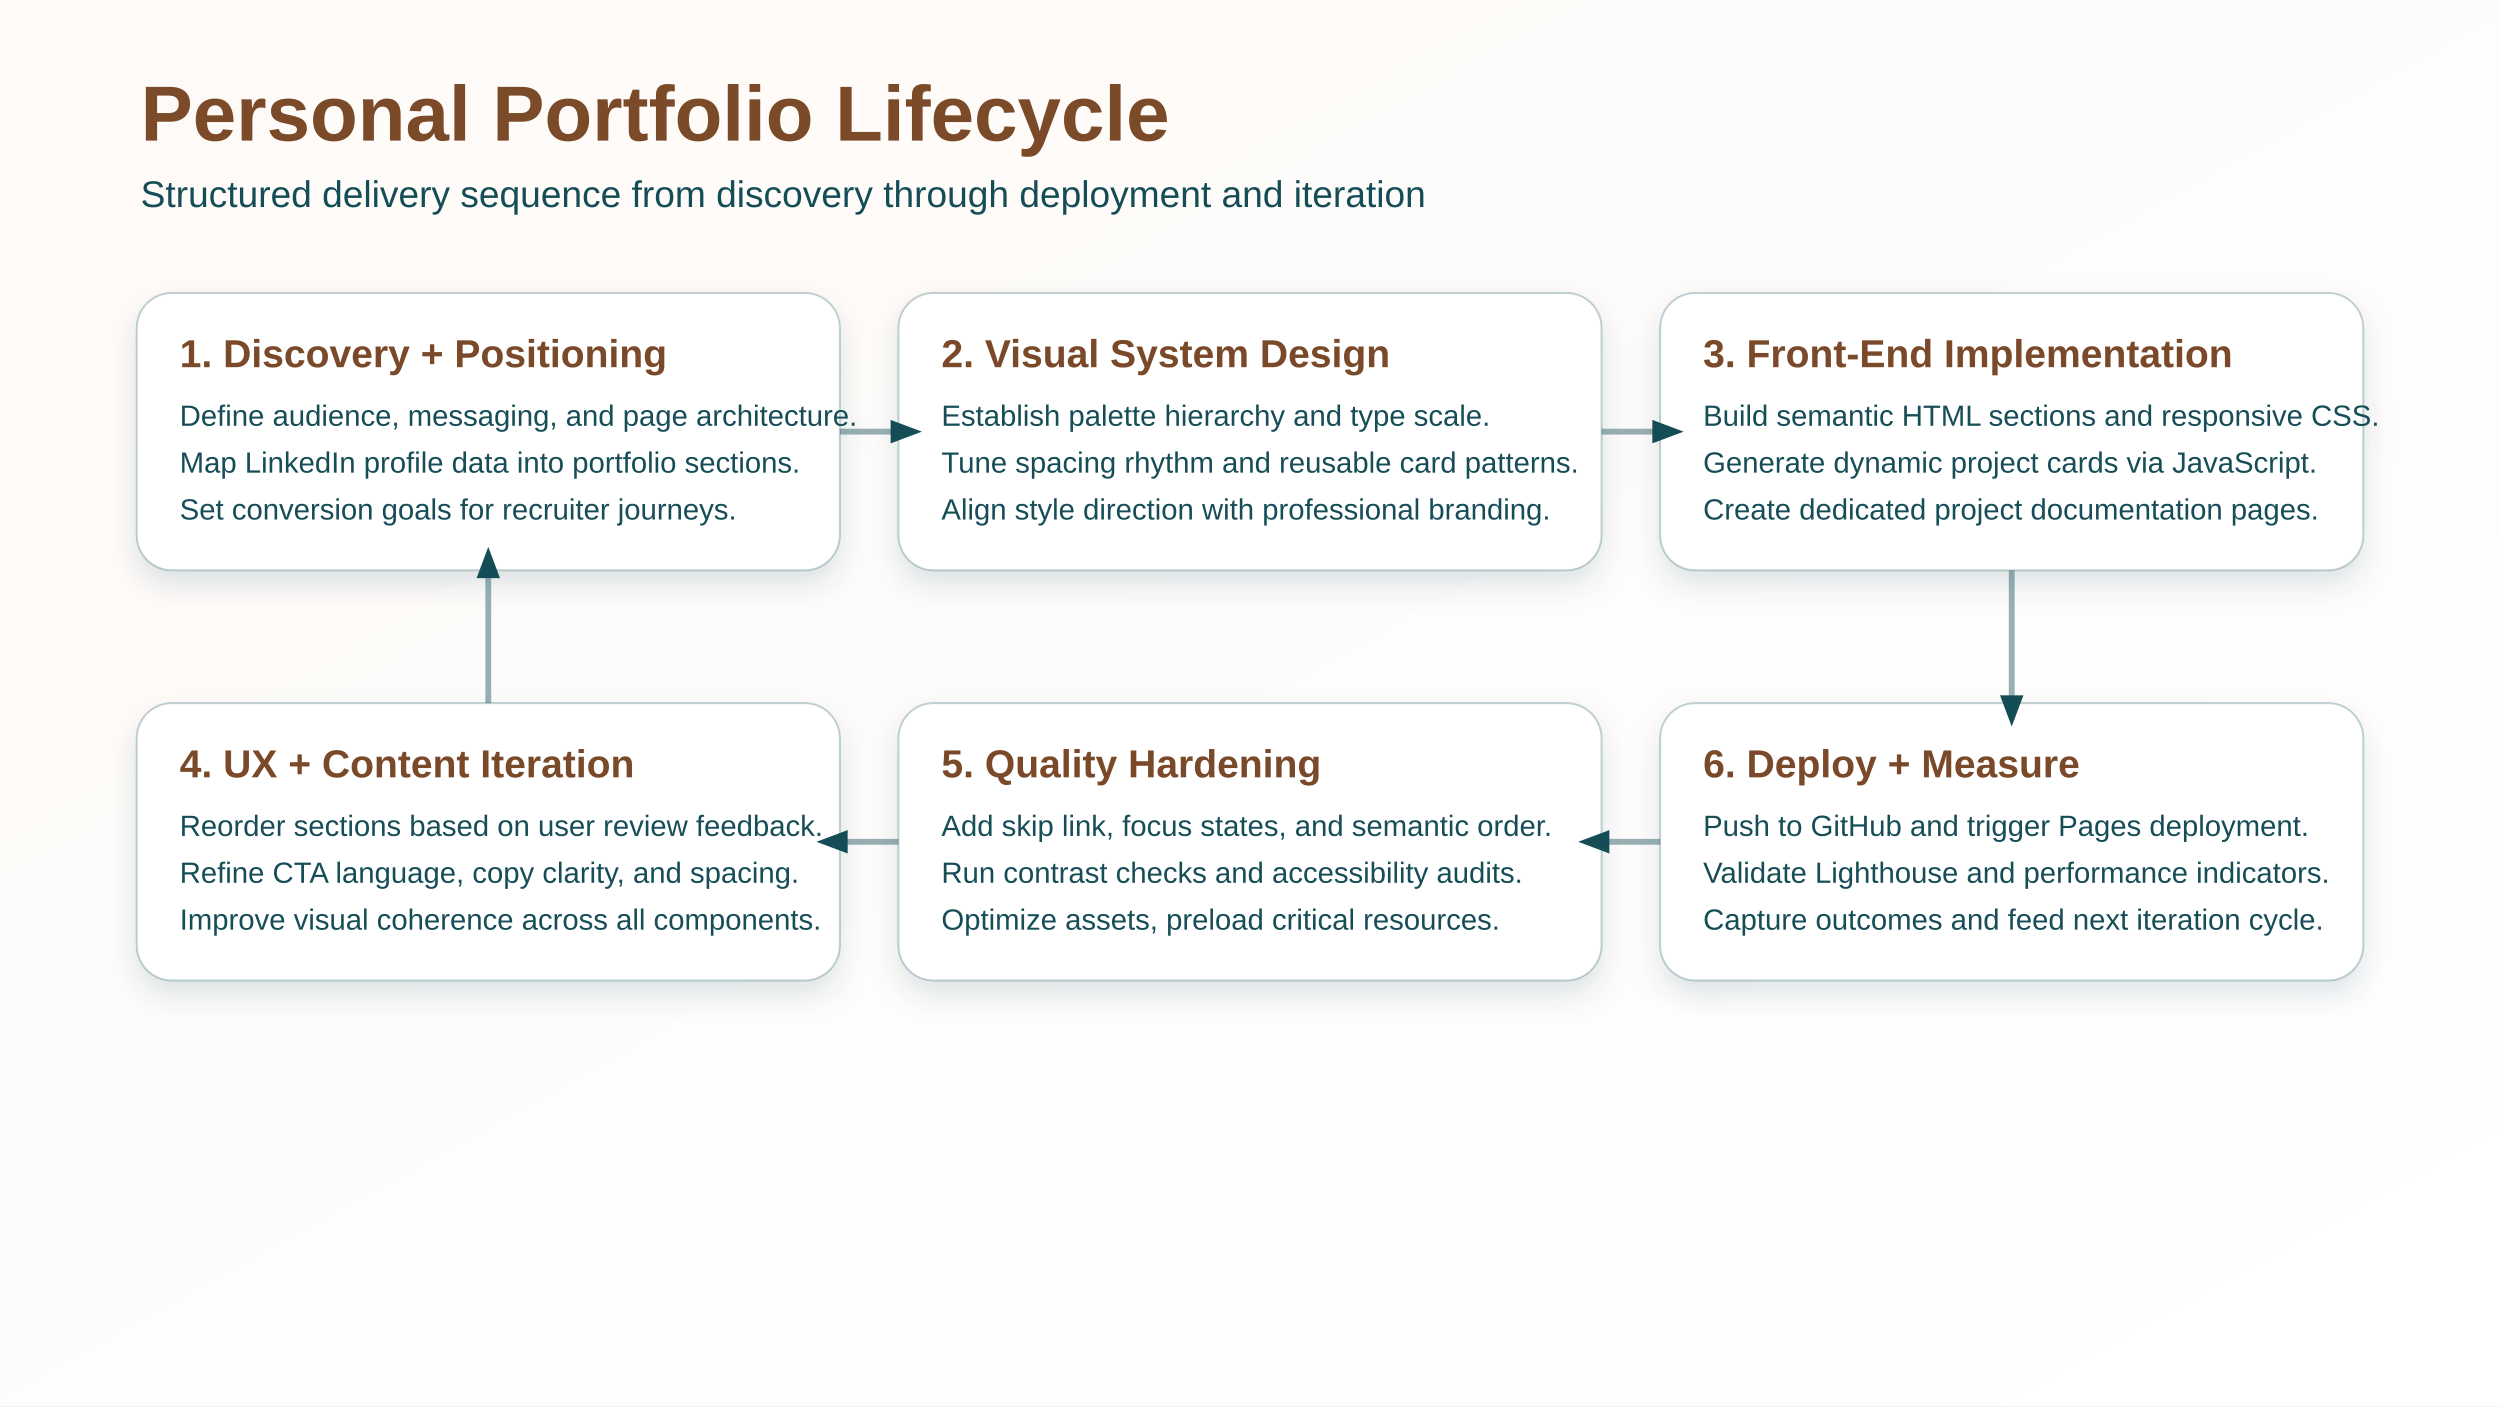
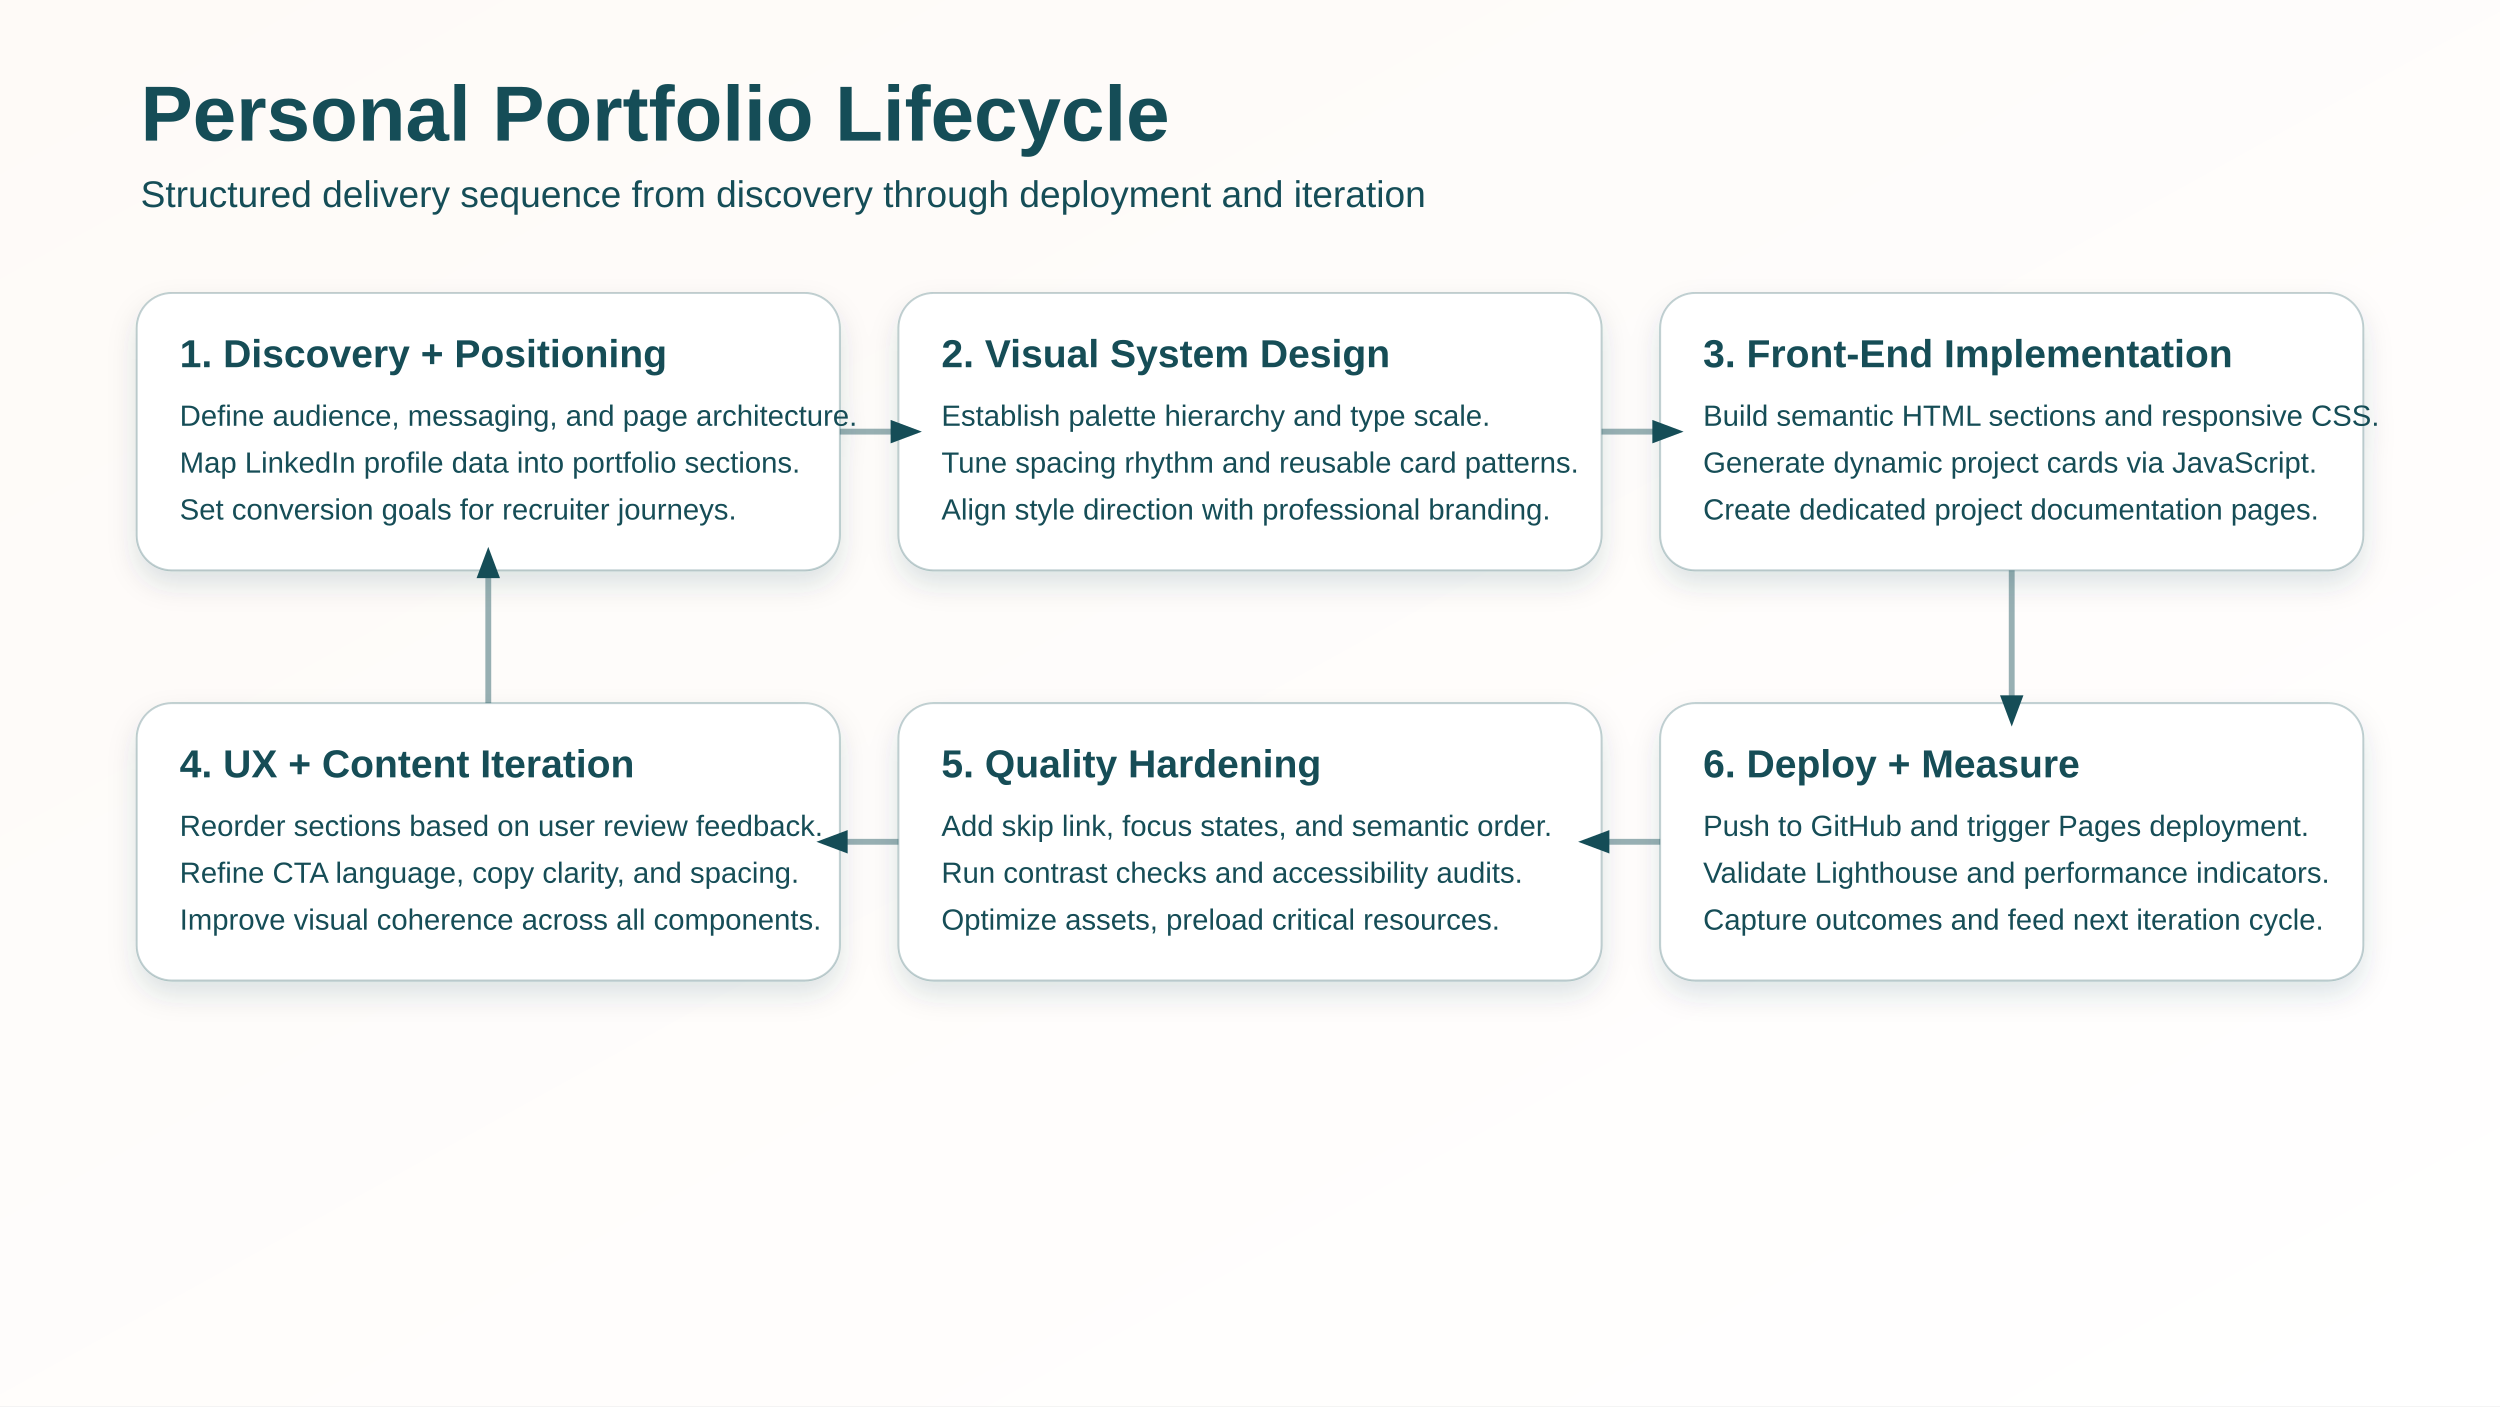
<svg xmlns="http://www.w3.org/2000/svg" width="1280" height="720" viewBox="0 0 1280 720" role="img" aria-labelledby="title desc">
  <defs>
    <linearGradient id="bg" x1="0" y1="0" x2="1" y2="1">
      <stop offset="0%" stop-color="#fefaf7" />
      <stop offset="100%" stop-color="#ffffff" />
    </linearGradient>
    <filter id="shadow" x="-20%" y="-20%" width="140%" height="140%">
      <feDropShadow dx="0" dy="7" stdDeviation="7" flood-color="#154d57" flood-opacity="0.14" />
    </filter>
  </defs>
  <rect width="1280" height="720" fill="url(#bg)" />
-   <text x="72" y="72" fill="#7A4A29" font-family="Sora, Arial, sans-serif" font-size="40" font-weight="700">Personal Portfolio Lifecycle</text>
+   <text x="72" y="72" fill="#154d57" font-family="Sora, Arial, sans-serif" font-size="40" font-weight="700">Personal Portfolio Lifecycle</text>
  <text x="72" y="106" fill="#154d57" font-family="Plus Jakarta Sans, Arial, sans-serif" font-size="19">Structured delivery sequence from discovery through deployment and iteration</text>
  <g font-family="Plus Jakarta Sans, Arial, sans-serif" filter="url(#shadow)">
    <g transform="translate(70,150)">
      <rect width="360" height="142" rx="18" fill="#ffffff" stroke="#154d57" stroke-opacity="0.26" />
-       <text x="22" y="38" fill="#7A4A29" font-size="20" font-weight="700">1. Discovery + Positioning</text>
+       <text x="22" y="38" fill="#154d57" font-size="20" font-weight="700">1. Discovery + Positioning</text>
      <text x="22" y="68" fill="#154d57" font-size="15">Define audience, messaging, and page architecture.</text>
      <text x="22" y="92" fill="#154d57" font-size="15">Map LinkedIn profile data into portfolio sections.</text>
      <text x="22" y="116" fill="#154d57" font-size="15">Set conversion goals for recruiter journeys.</text>
    </g>
    <g transform="translate(460,150)">
      <rect width="360" height="142" rx="18" fill="#ffffff" stroke="#154d57" stroke-opacity="0.26" />
-       <text x="22" y="38" fill="#7A4A29" font-size="20" font-weight="700">2. Visual System Design</text>
+       <text x="22" y="38" fill="#154d57" font-size="20" font-weight="700">2. Visual System Design</text>
      <text x="22" y="68" fill="#154d57" font-size="15">Establish palette hierarchy and type scale.</text>
      <text x="22" y="92" fill="#154d57" font-size="15">Tune spacing rhythm and reusable card patterns.</text>
      <text x="22" y="116" fill="#154d57" font-size="15">Align style direction with professional branding.</text>
    </g>
    <g transform="translate(850,150)">
      <rect width="360" height="142" rx="18" fill="#ffffff" stroke="#154d57" stroke-opacity="0.26" />
-       <text x="22" y="38" fill="#7A4A29" font-size="20" font-weight="700">3. Front-End Implementation</text>
+       <text x="22" y="38" fill="#154d57" font-size="20" font-weight="700">3. Front-End Implementation</text>
      <text x="22" y="68" fill="#154d57" font-size="15">Build semantic HTML sections and responsive CSS.</text>
      <text x="22" y="92" fill="#154d57" font-size="15">Generate dynamic project cards via JavaScript.</text>
      <text x="22" y="116" fill="#154d57" font-size="15">Create dedicated project documentation pages.</text>
    </g>
    <g transform="translate(70,360)">
      <rect width="360" height="142" rx="18" fill="#ffffff" stroke="#154d57" stroke-opacity="0.26" />
-       <text x="22" y="38" fill="#7A4A29" font-size="20" font-weight="700">4. UX + Content Iteration</text>
+       <text x="22" y="38" fill="#154d57" font-size="20" font-weight="700">4. UX + Content Iteration</text>
      <text x="22" y="68" fill="#154d57" font-size="15">Reorder sections based on user review feedback.</text>
      <text x="22" y="92" fill="#154d57" font-size="15">Refine CTA language, copy clarity, and spacing.</text>
      <text x="22" y="116" fill="#154d57" font-size="15">Improve visual coherence across all components.</text>
    </g>
    <g transform="translate(460,360)">
      <rect width="360" height="142" rx="18" fill="#ffffff" stroke="#154d57" stroke-opacity="0.26" />
-       <text x="22" y="38" fill="#7A4A29" font-size="20" font-weight="700">5. Quality Hardening</text>
+       <text x="22" y="38" fill="#154d57" font-size="20" font-weight="700">5. Quality Hardening</text>
      <text x="22" y="68" fill="#154d57" font-size="15">Add skip link, focus states, and semantic order.</text>
      <text x="22" y="92" fill="#154d57" font-size="15">Run contrast checks and accessibility audits.</text>
      <text x="22" y="116" fill="#154d57" font-size="15">Optimize assets, preload critical resources.</text>
    </g>
    <g transform="translate(850,360)">
      <rect width="360" height="142" rx="18" fill="#ffffff" stroke="#154d57" stroke-opacity="0.26" />
-       <text x="22" y="38" fill="#7A4A29" font-size="20" font-weight="700">6. Deploy + Measure</text>
+       <text x="22" y="38" fill="#154d57" font-size="20" font-weight="700">6. Deploy + Measure</text>
      <text x="22" y="68" fill="#154d57" font-size="15">Push to GitHub and trigger Pages deployment.</text>
      <text x="22" y="92" fill="#154d57" font-size="15">Validate Lighthouse and performance indicators.</text>
      <text x="22" y="116" fill="#154d57" font-size="15">Capture outcomes and feed next iteration cycle.</text>
    </g>
  </g>
  <g stroke="#154d57" stroke-width="3" stroke-opacity="0.44" fill="none">
    <path d="M430 221 L460 221" />
    <path d="M820 221 L850 221" />
    <path d="M1030 292 L1030 360" />
    <path d="M850 431 L820 431" />
    <path d="M460 431 L430 431" />
    <path d="M250 360 L250 292" />
  </g>
  <g fill="#154d57">
    <polygon points="456,215 472,221 456,227" />
    <polygon points="846,215 862,221 846,227" />
    <polygon points="1024,356 1030,372 1036,356" />
    <polygon points="824,425 808,431 824,437" />
    <polygon points="434,425 418,431 434,437" />
    <polygon points="244,296 250,280 256,296" />
  </g>
</svg>
